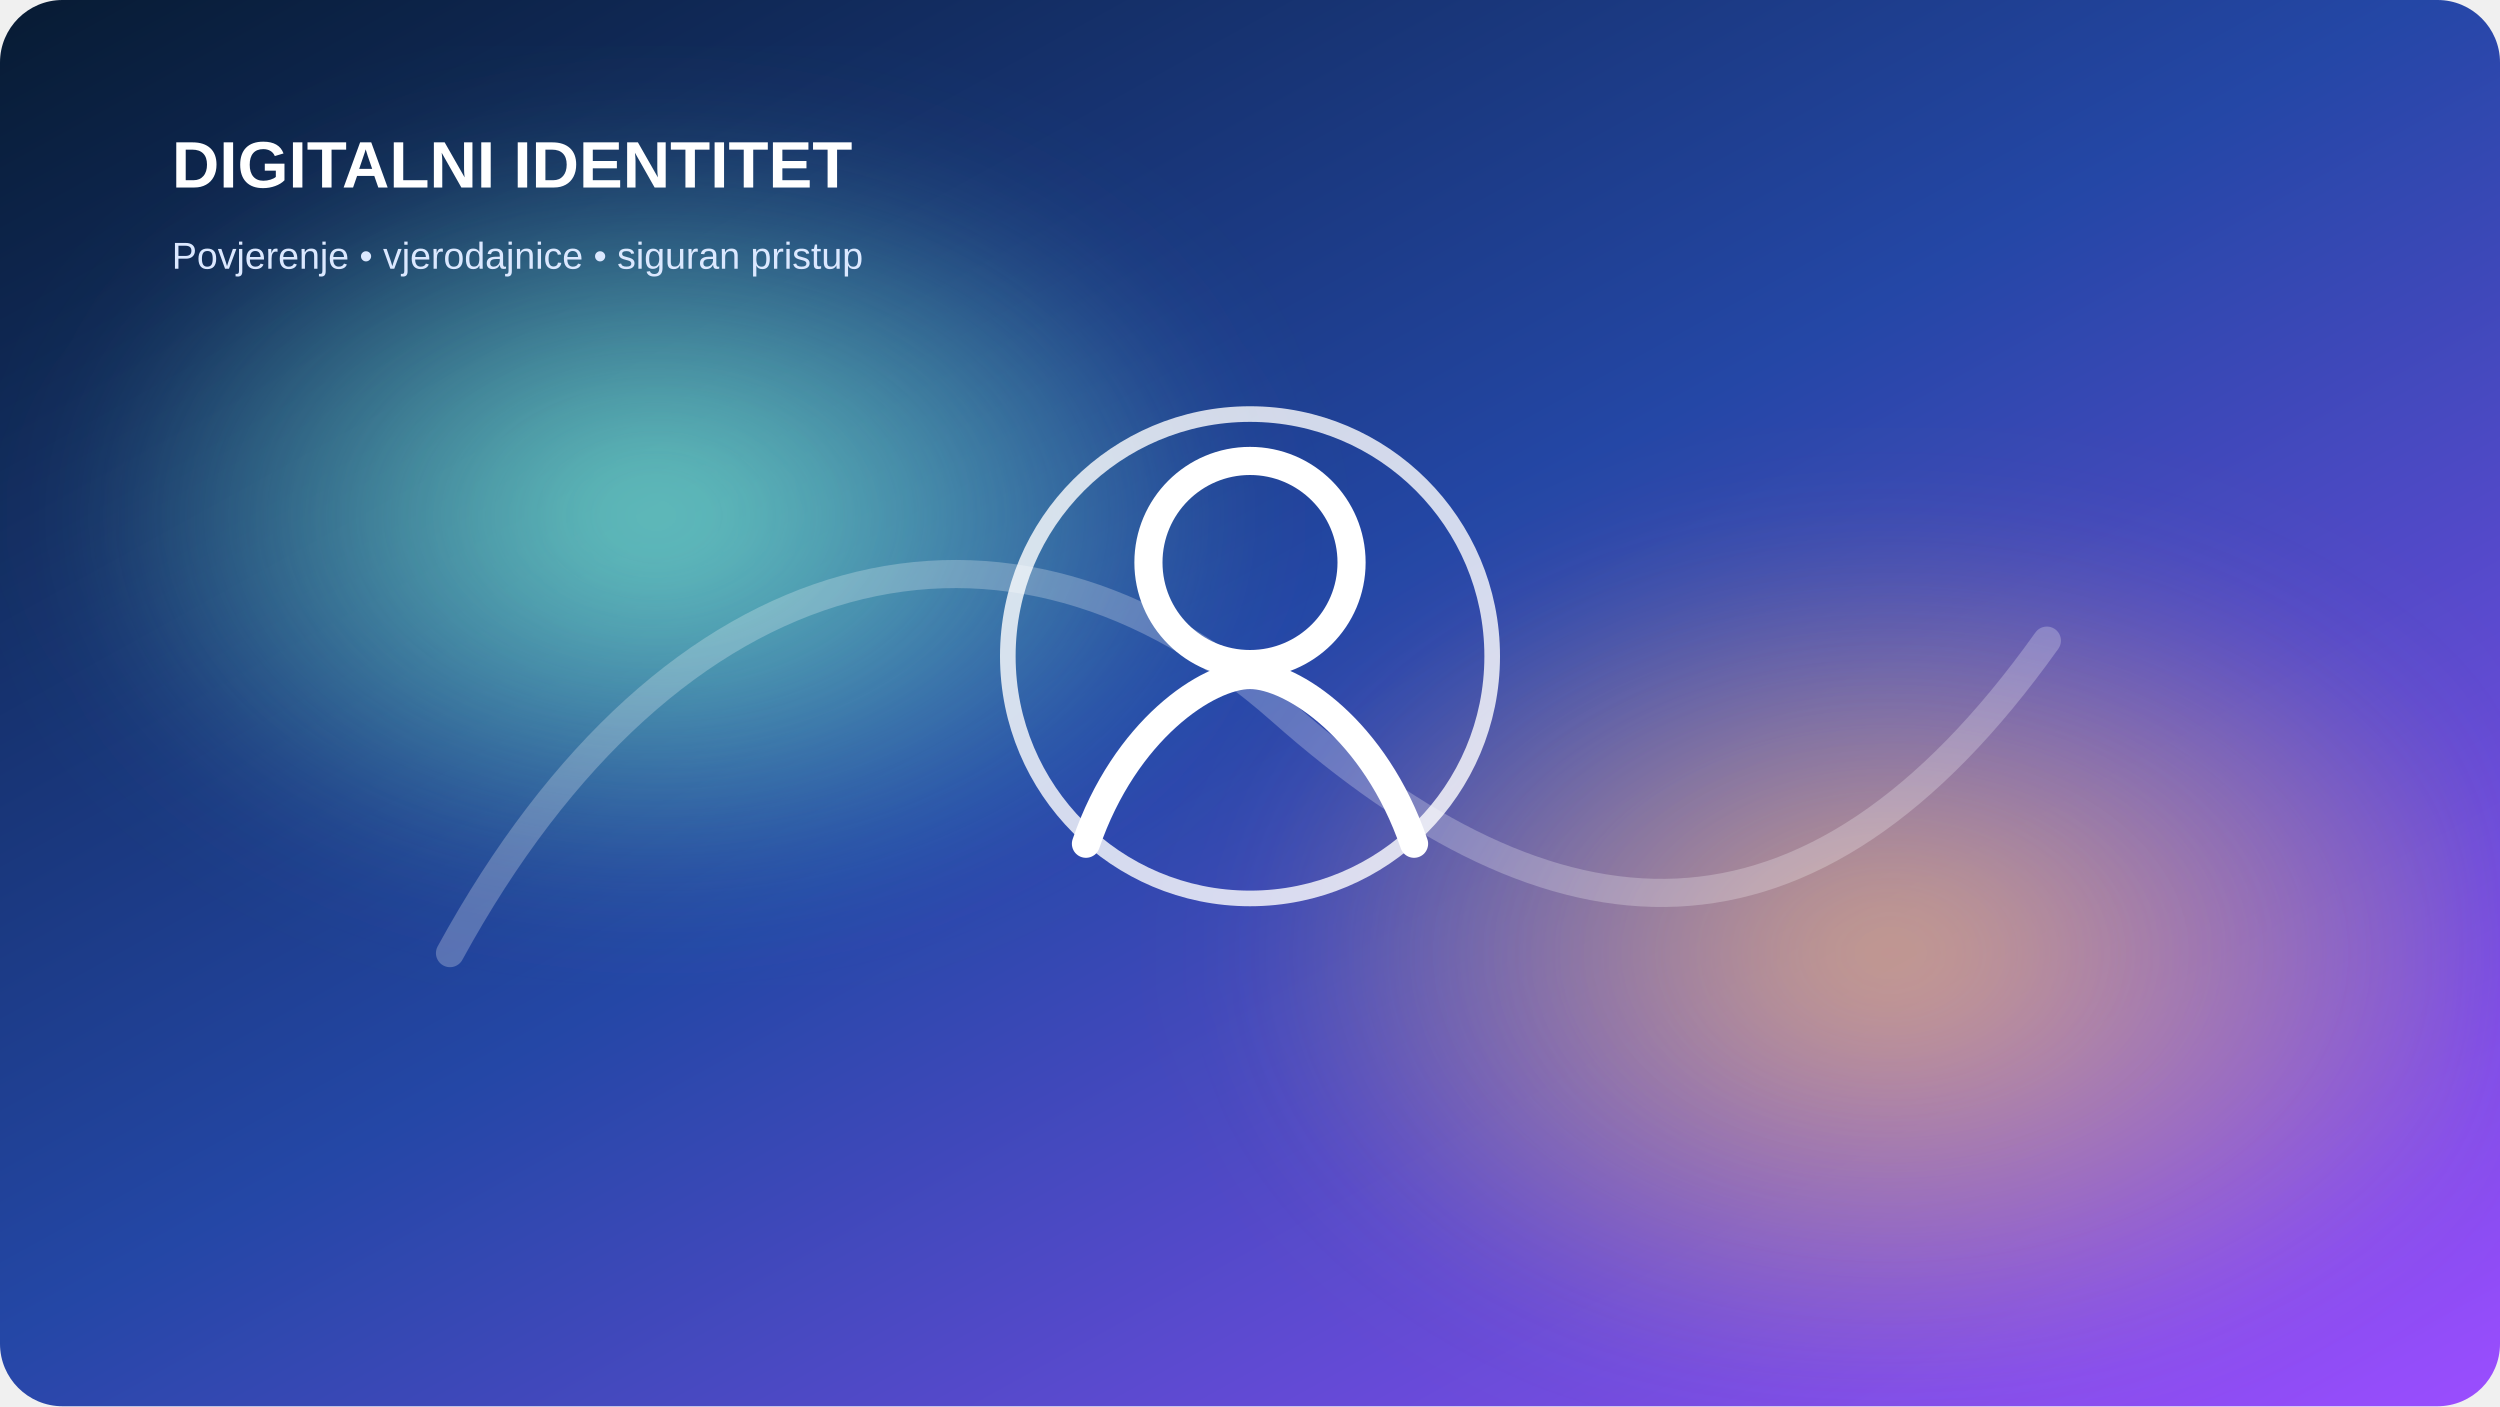
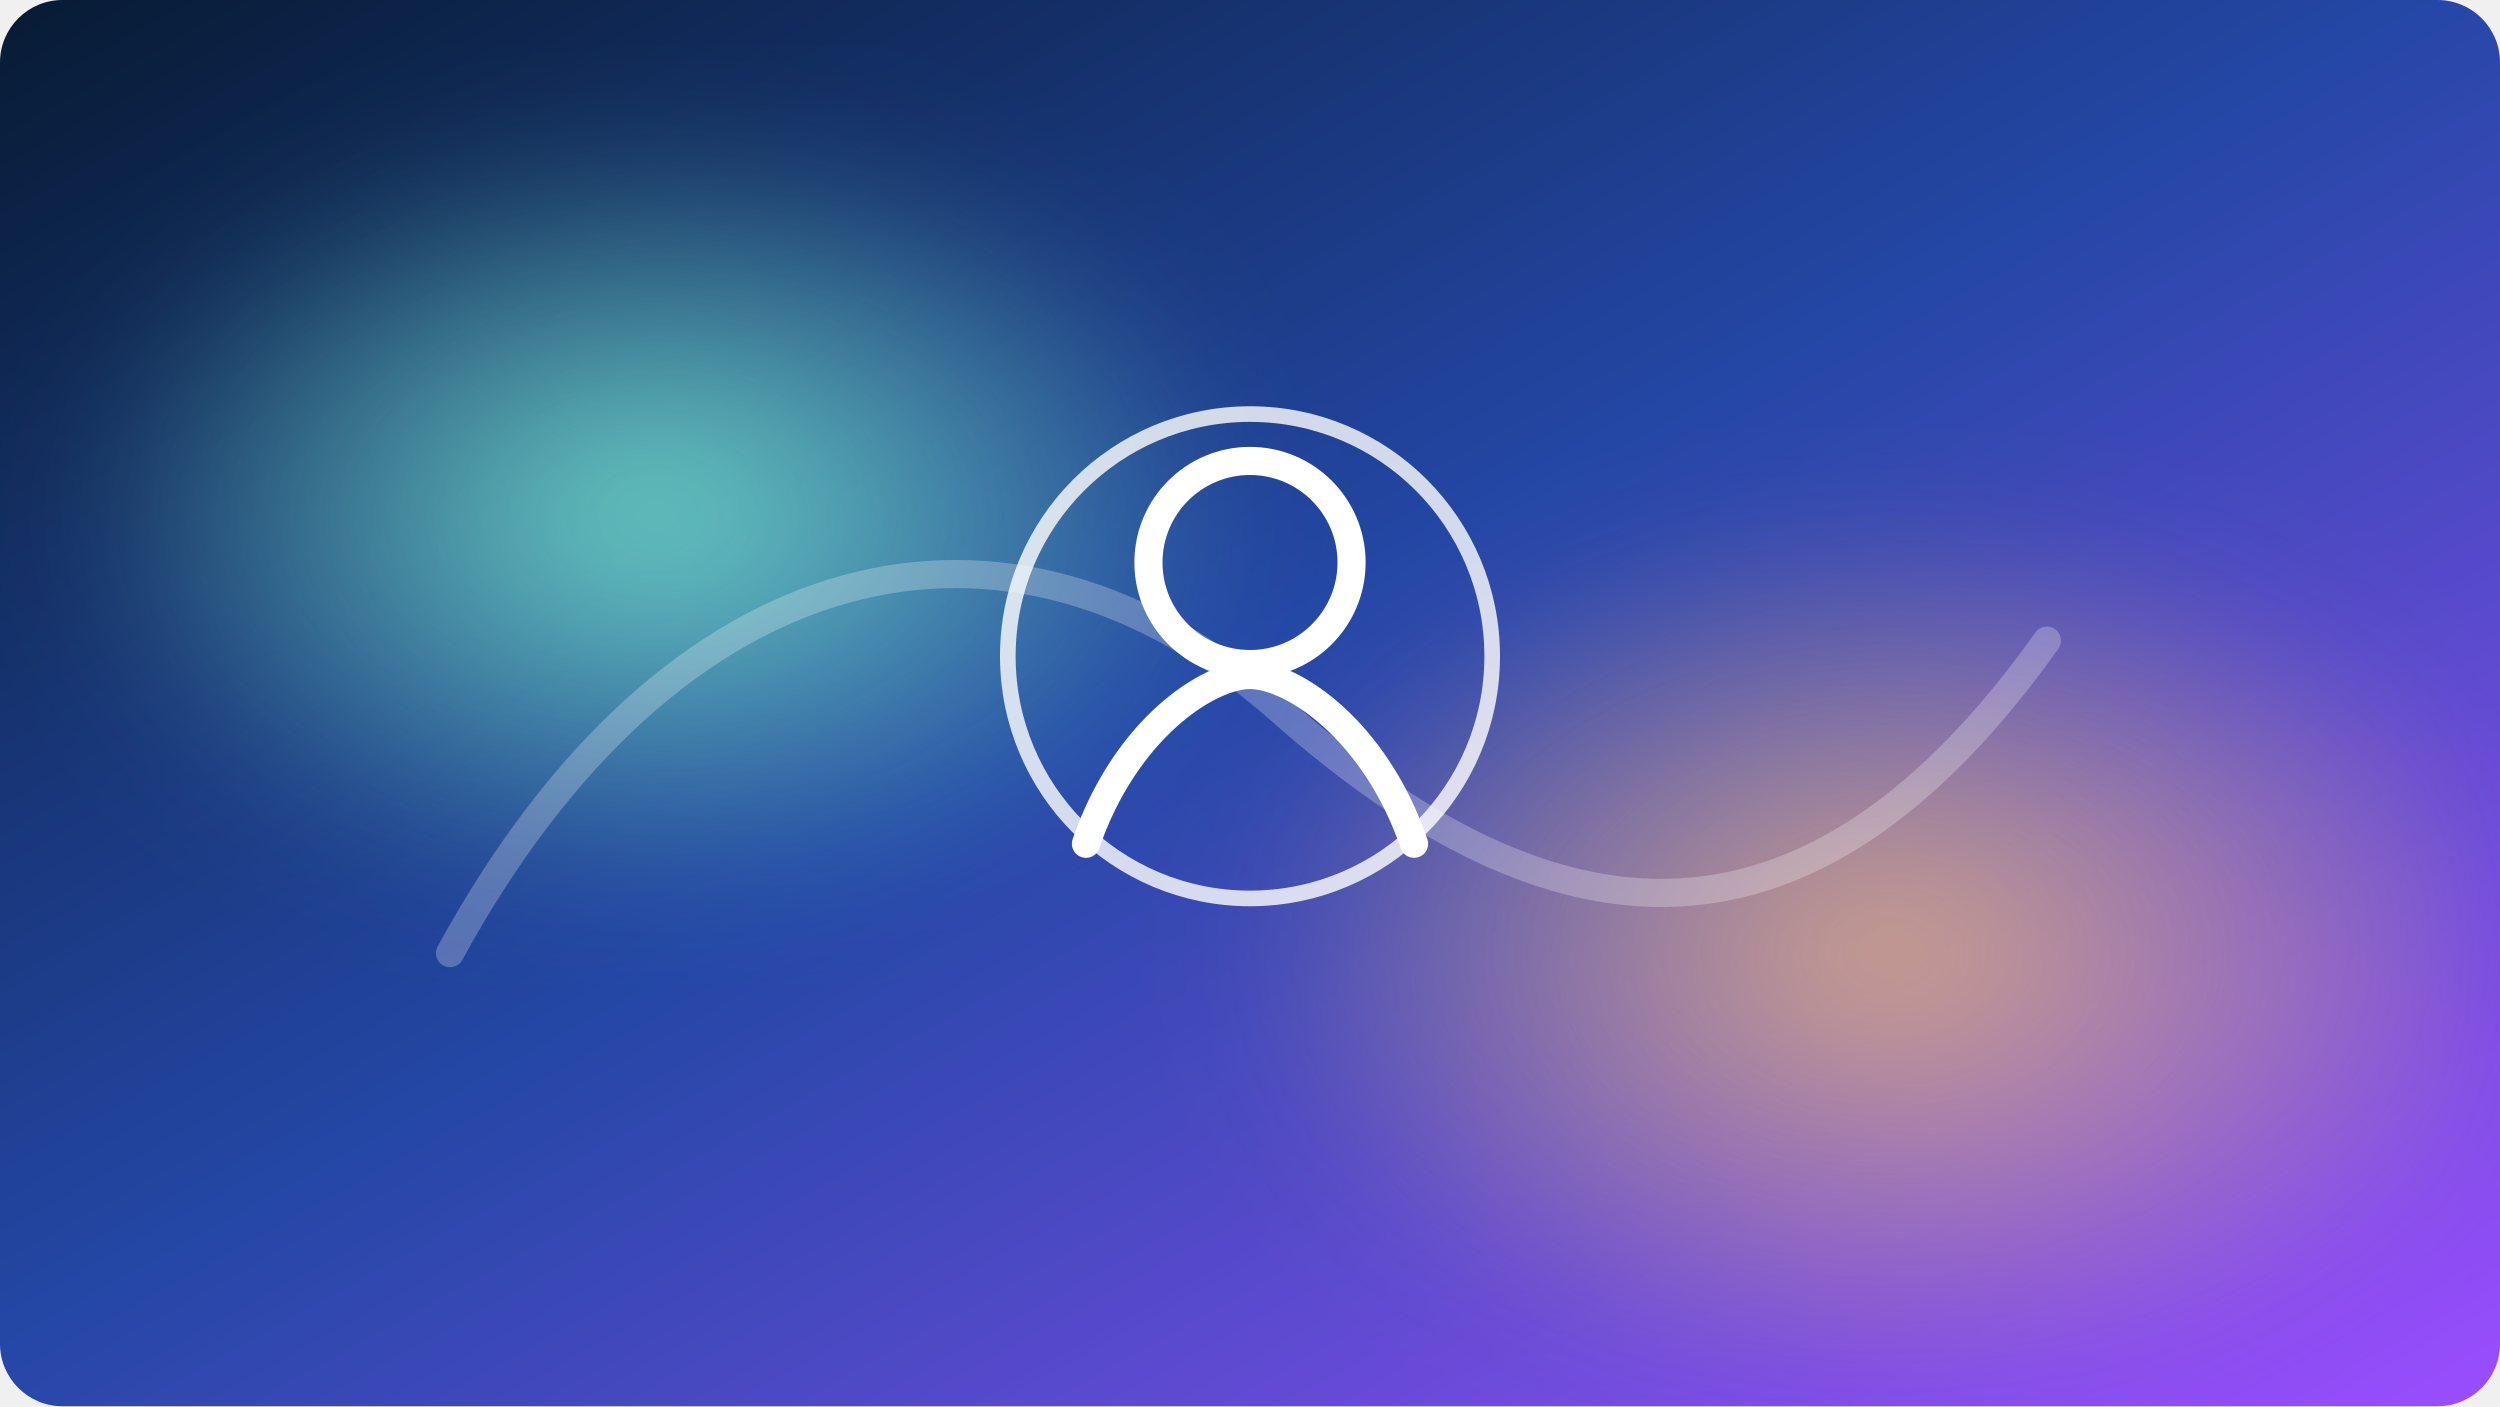
<svg xmlns="http://www.w3.org/2000/svg" viewBox="0 0 1600 900" role="img" aria-labelledby="title desc">
  <defs>
    <linearGradient id="bg" x1="0" y1="0" x2="1" y2="1">
      <stop stop-color="#071b33" />
      <stop offset=".48" stop-color="#2447a6" />
      <stop offset="1" stop-color="#9b4dff" />
    </linearGradient>
    <radialGradient id="a">
      <stop stop-color="#7ef7d6" />
      <stop offset="1" stop-color="#7ef7d6" stop-opacity="0" />
    </radialGradient>
    <radialGradient id="b">
      <stop stop-color="#ffc66d" />
      <stop offset="1" stop-color="#ffc66d" stop-opacity="0" />
    </radialGradient>
    <filter id="blur">
      <feGaussianBlur stdDeviation="42" />
    </filter>
  </defs>
  <rect width="1600" height="900" rx="40" fill="url(#bg)" />
  <ellipse cx="420" cy="330" rx="380" ry="250" fill="url(#a)" filter="url(#blur)" opacity=".8" />
  <ellipse cx="1210" cy="610" rx="420" ry="280" fill="url(#b)" filter="url(#blur)" opacity=".72" />
  <path d="M288 610C430 350 645 300 820 455s337 170 490-45" fill="none" stroke="#fff" stroke-opacity=".25" stroke-width="18" stroke-linecap="round" />
  <g fill="none" stroke="#fff">
    <circle cx="800" cy="420" r="155" stroke-width="10" stroke-opacity=".8" />
    <path d="M800 295a65 65 0 1 1 0 130 65 65 0 0 1 0-130Zm-105 245c25-73 78-108 105-108s80 35 105 108" stroke-width="18" stroke-linecap="round" />
  </g>
-   <text x="110" y="120" fill="#fff" font-family="Arial,sans-serif" font-size="42" font-weight="700">DIGITALNI IDENTITET</text>
-   <text x="110" y="172" fill="#dbe8ff" font-family="Arial,sans-serif" font-size="24">Povjerenje • vjerodajnice • siguran pristup</text>
</svg>
